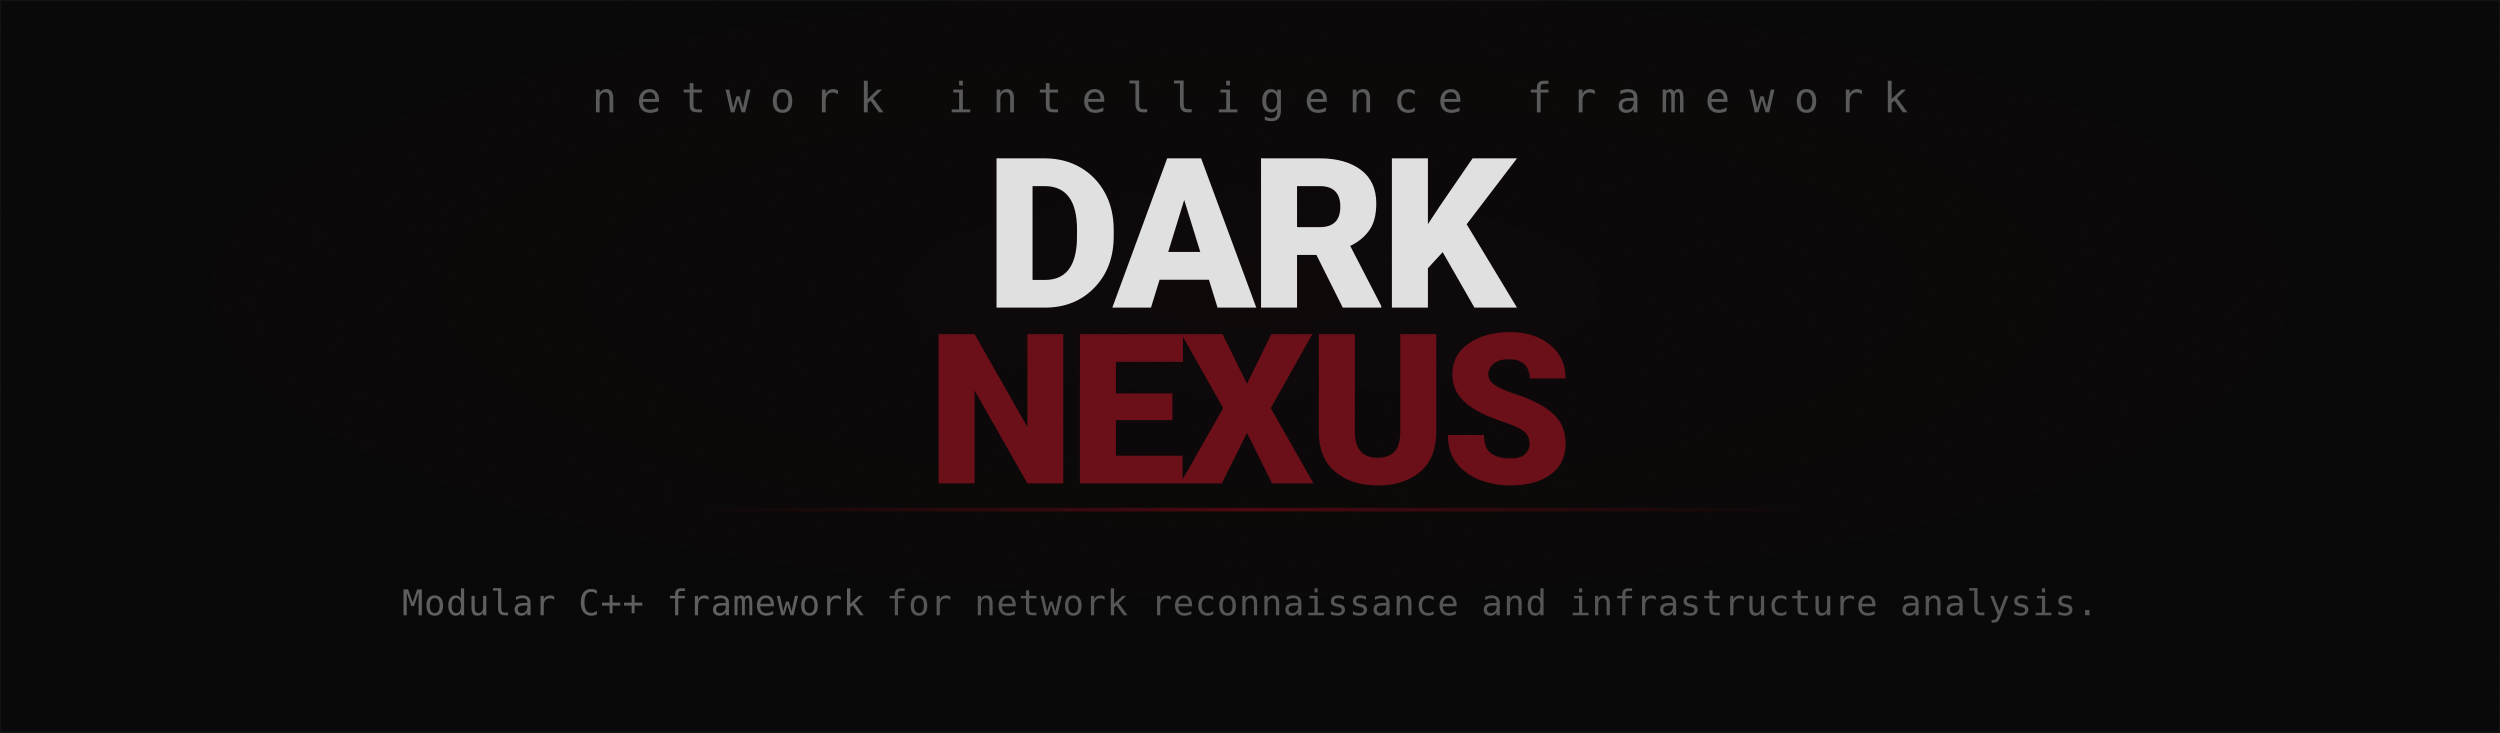
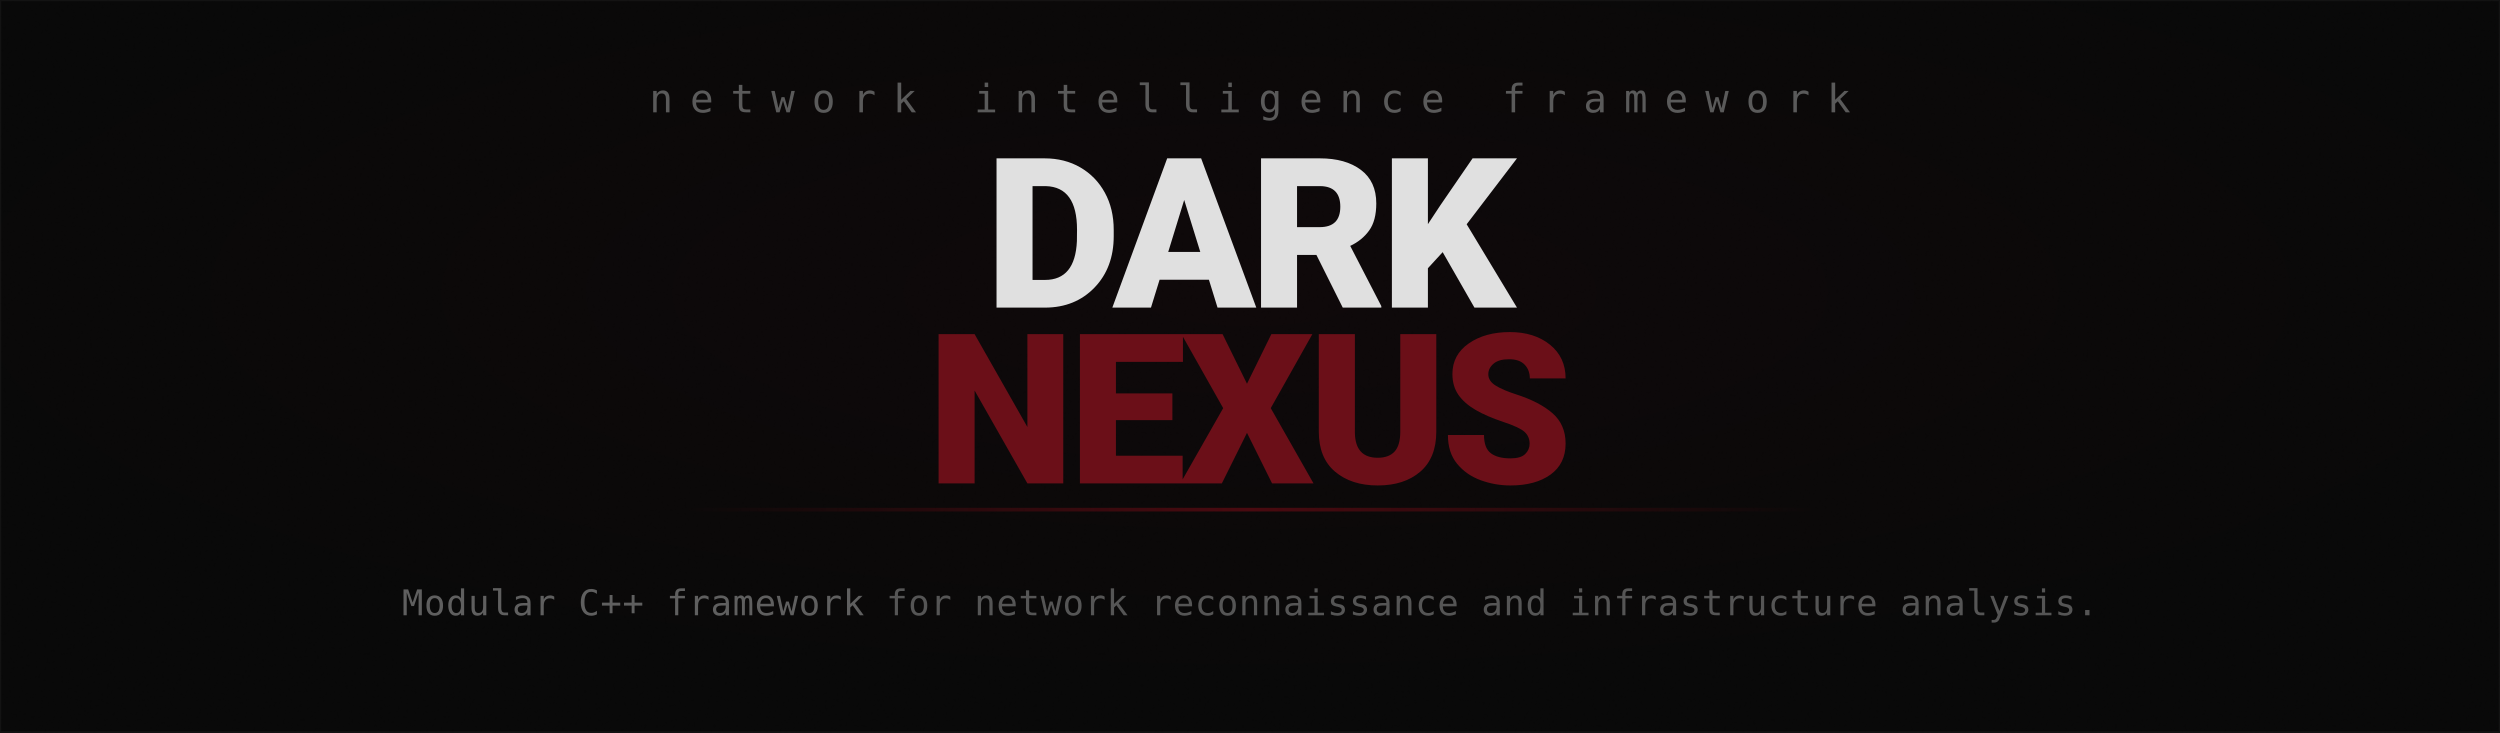
<svg xmlns="http://www.w3.org/2000/svg" viewBox="0 0 1024 300" preserveAspectRatio="xMidYMid meet">
  <defs>
    <linearGradient id="ul" x1="0" y1="0" x2="1" y2="0">
      <stop offset="0%" stop-color="#4a0a10" stop-opacity="0" />
      <stop offset="50%" stop-color="#4a0a10" stop-opacity="1" />
      <stop offset="100%" stop-color="#4a0a10" stop-opacity="0" />
    </linearGradient>
    <radialGradient id="bg2" cx="50%" cy="40%" r="55%">
      <stop offset="0%" stop-color="#640010" stop-opacity="0.06" />
      <stop offset="100%" stop-color="#640010" stop-opacity="0" />
    </radialGradient>
    <filter id="noise">
      <feTurbulence type="fractalNoise" baseFrequency="0.85" numOctaves="3" stitchTiles="stitch" result="n" />
      <feColorMatrix type="saturate" values="0" in="n" result="g" />
      <feBlend in="SourceGraphic" in2="g" mode="overlay" />
    </filter>
  </defs>
  <rect width="1024" height="300" fill="#070707" />
  <rect width="1024" height="300" stroke="#111111" stroke-width="1" fill="none" />
  <rect width="1024" height="300" fill="url(#bg2)" />
  <rect width="1024" height="300" fill="#888" filter="url(#noise)" opacity="0.012" />
-   <text x="512" y="46" text-anchor="middle" font-family="ui-monospace, SFMono-Regular, Menlo, Consolas, monospace" font-size="17" fill="#5a5a5a" letter-spacing="8">network intelligence framework</text>
+   <text x="512" y="46" text-anchor="middle" font-family="ui-monospace, SFMono-Regular, Menlo, Consolas, monospace" font-size="16" fill="#5a5a5a" letter-spacing="7">network intelligence framework</text>
  <text x="512" y="126" text-anchor="middle" font-family="system-ui, -apple-system, BlinkMacSystemFont, 'Segoe UI', Roboto, sans-serif" font-size="86" font-weight="800" fill="#e0e0e0" letter-spacing="-2.5">DARK</text>
  <text x="512" y="198" text-anchor="middle" font-family="system-ui, -apple-system, BlinkMacSystemFont, 'Segoe UI', Roboto, sans-serif" font-size="86" font-weight="800" fill="#6b0f18" letter-spacing="-2.5">NEXUS</text>
  <rect x="280" y="208" width="464" height="1.5" fill="url(#ul)" />
  <text x="512" y="252" text-anchor="middle" font-family="ui-monospace, SFMono-Regular, Menlo, Consolas, monospace" font-size="14.5" fill="#555555" letter-spacing="0.3">
    <tspan fill="#5f5f5f">Modular C++ framework</tspan> for network reconnaissance and infrastructure analysis.
  </text>
</svg>
